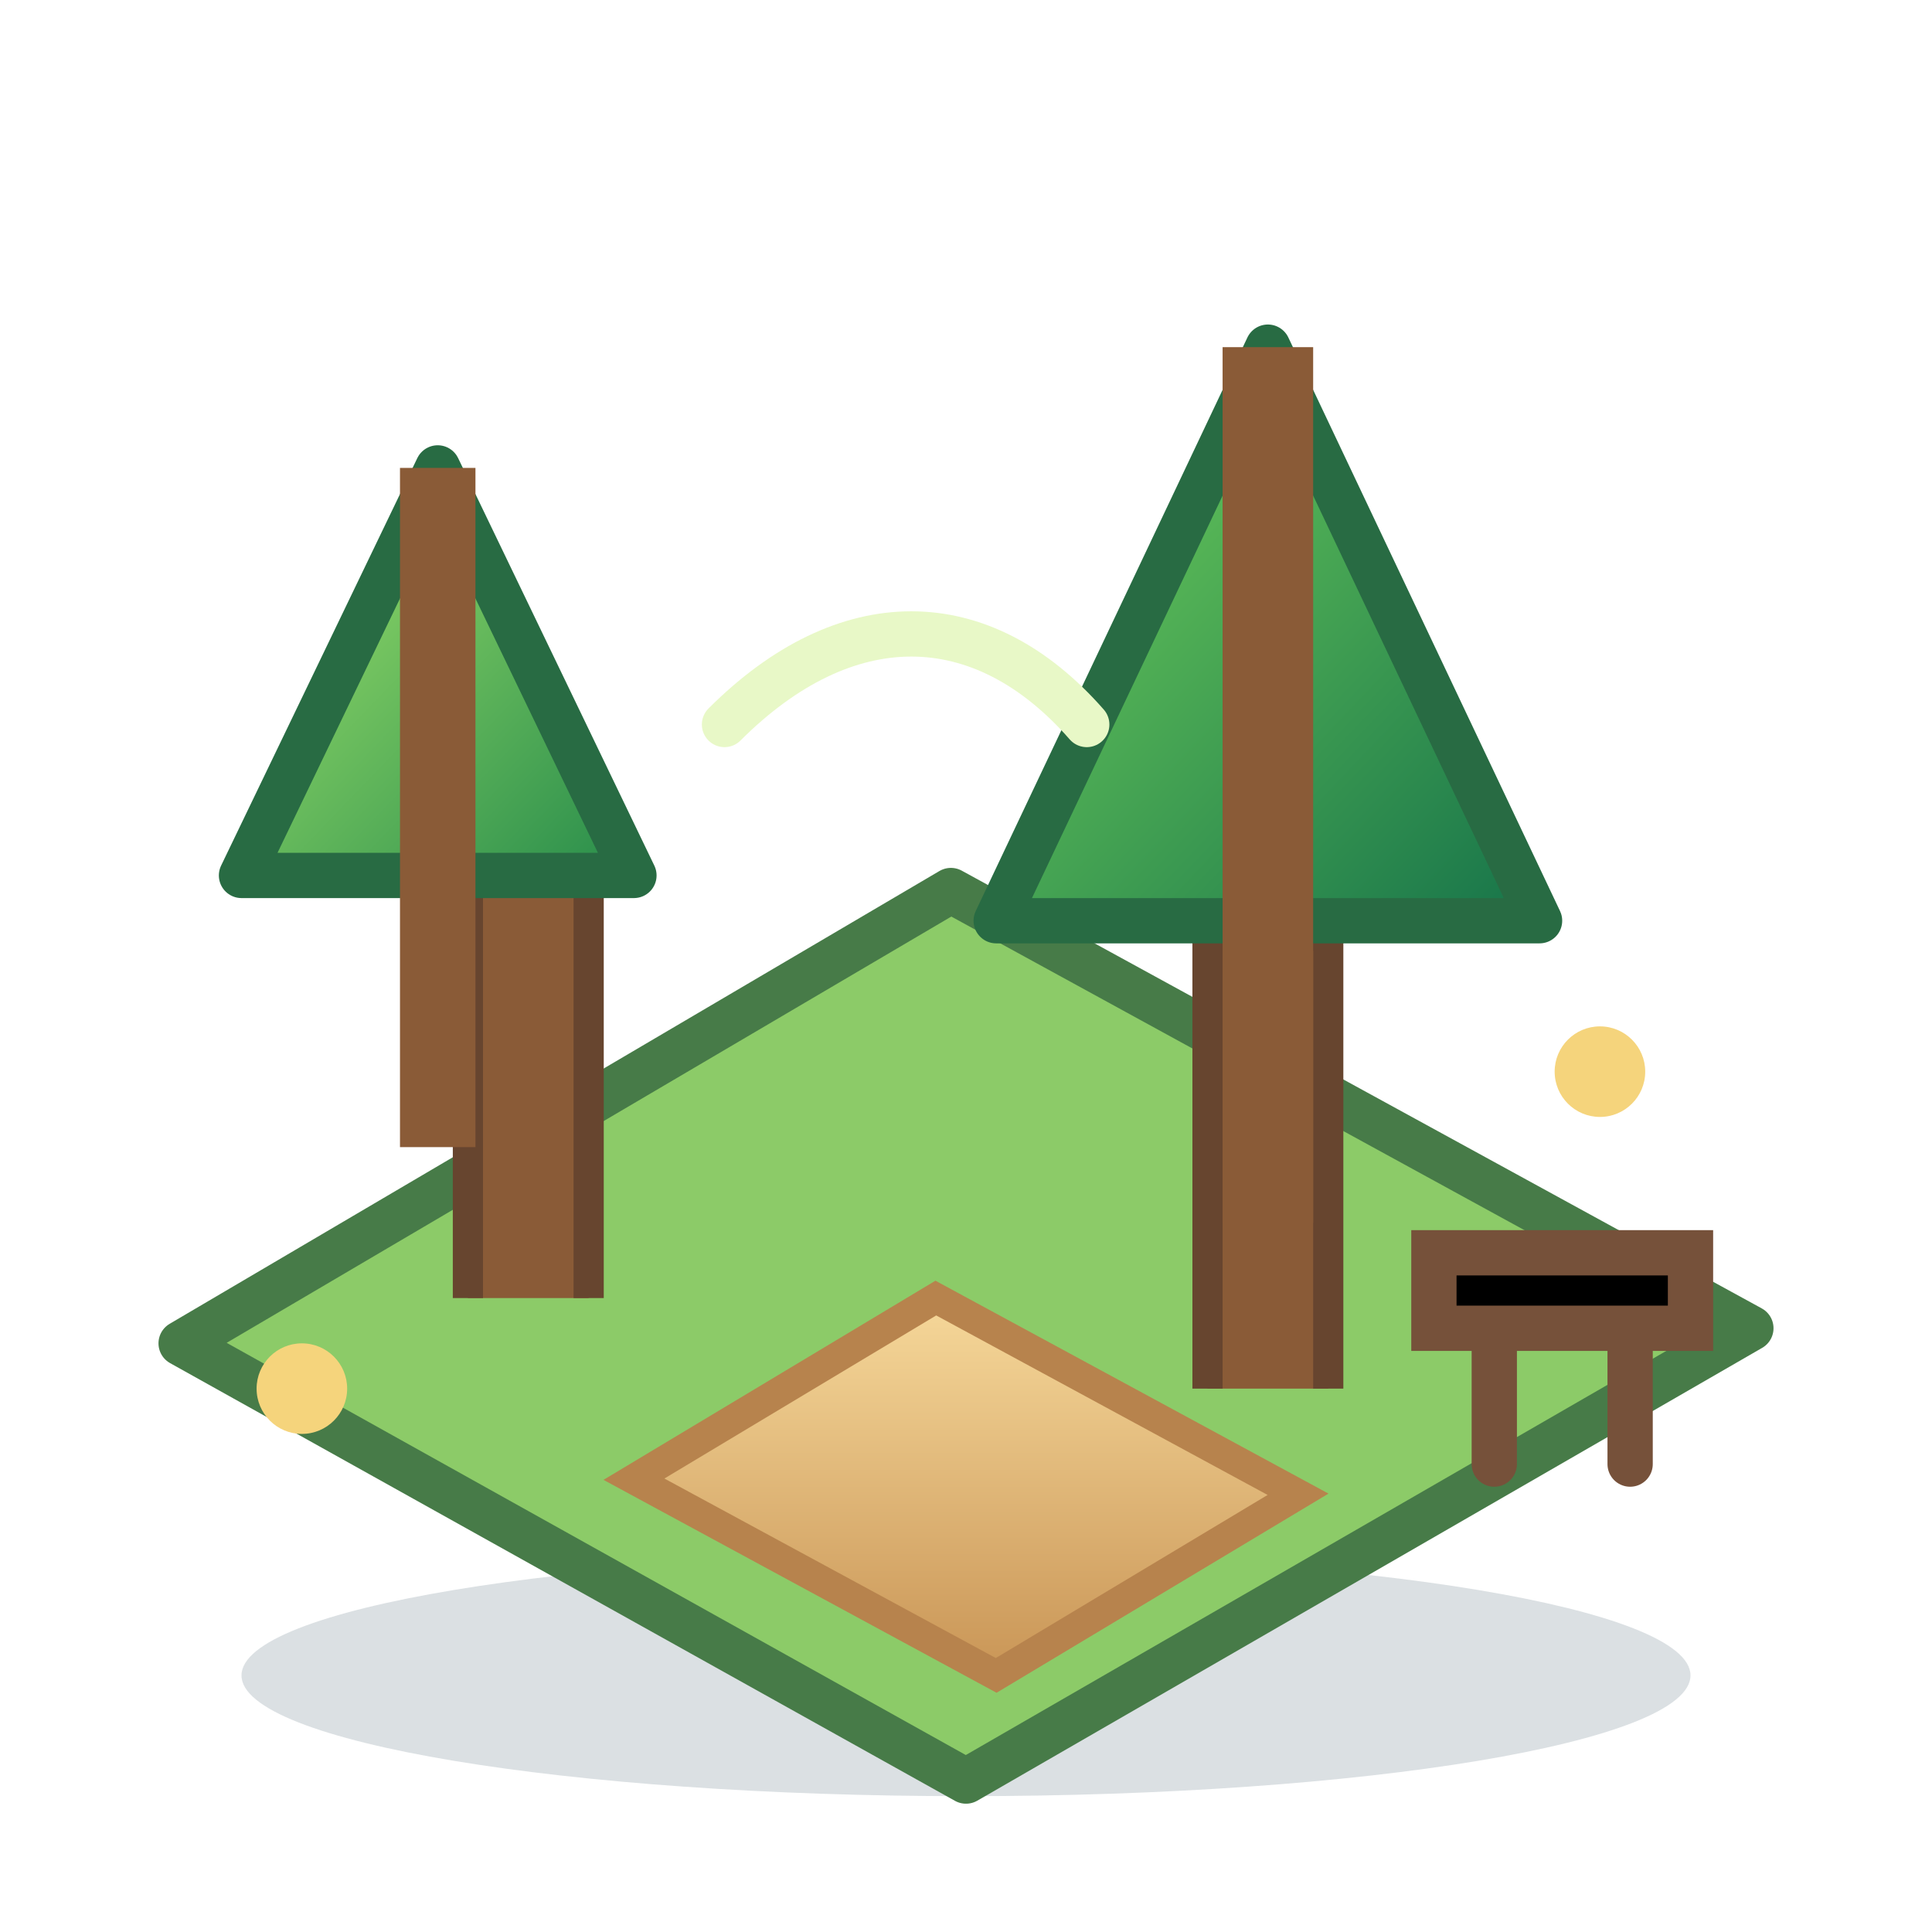
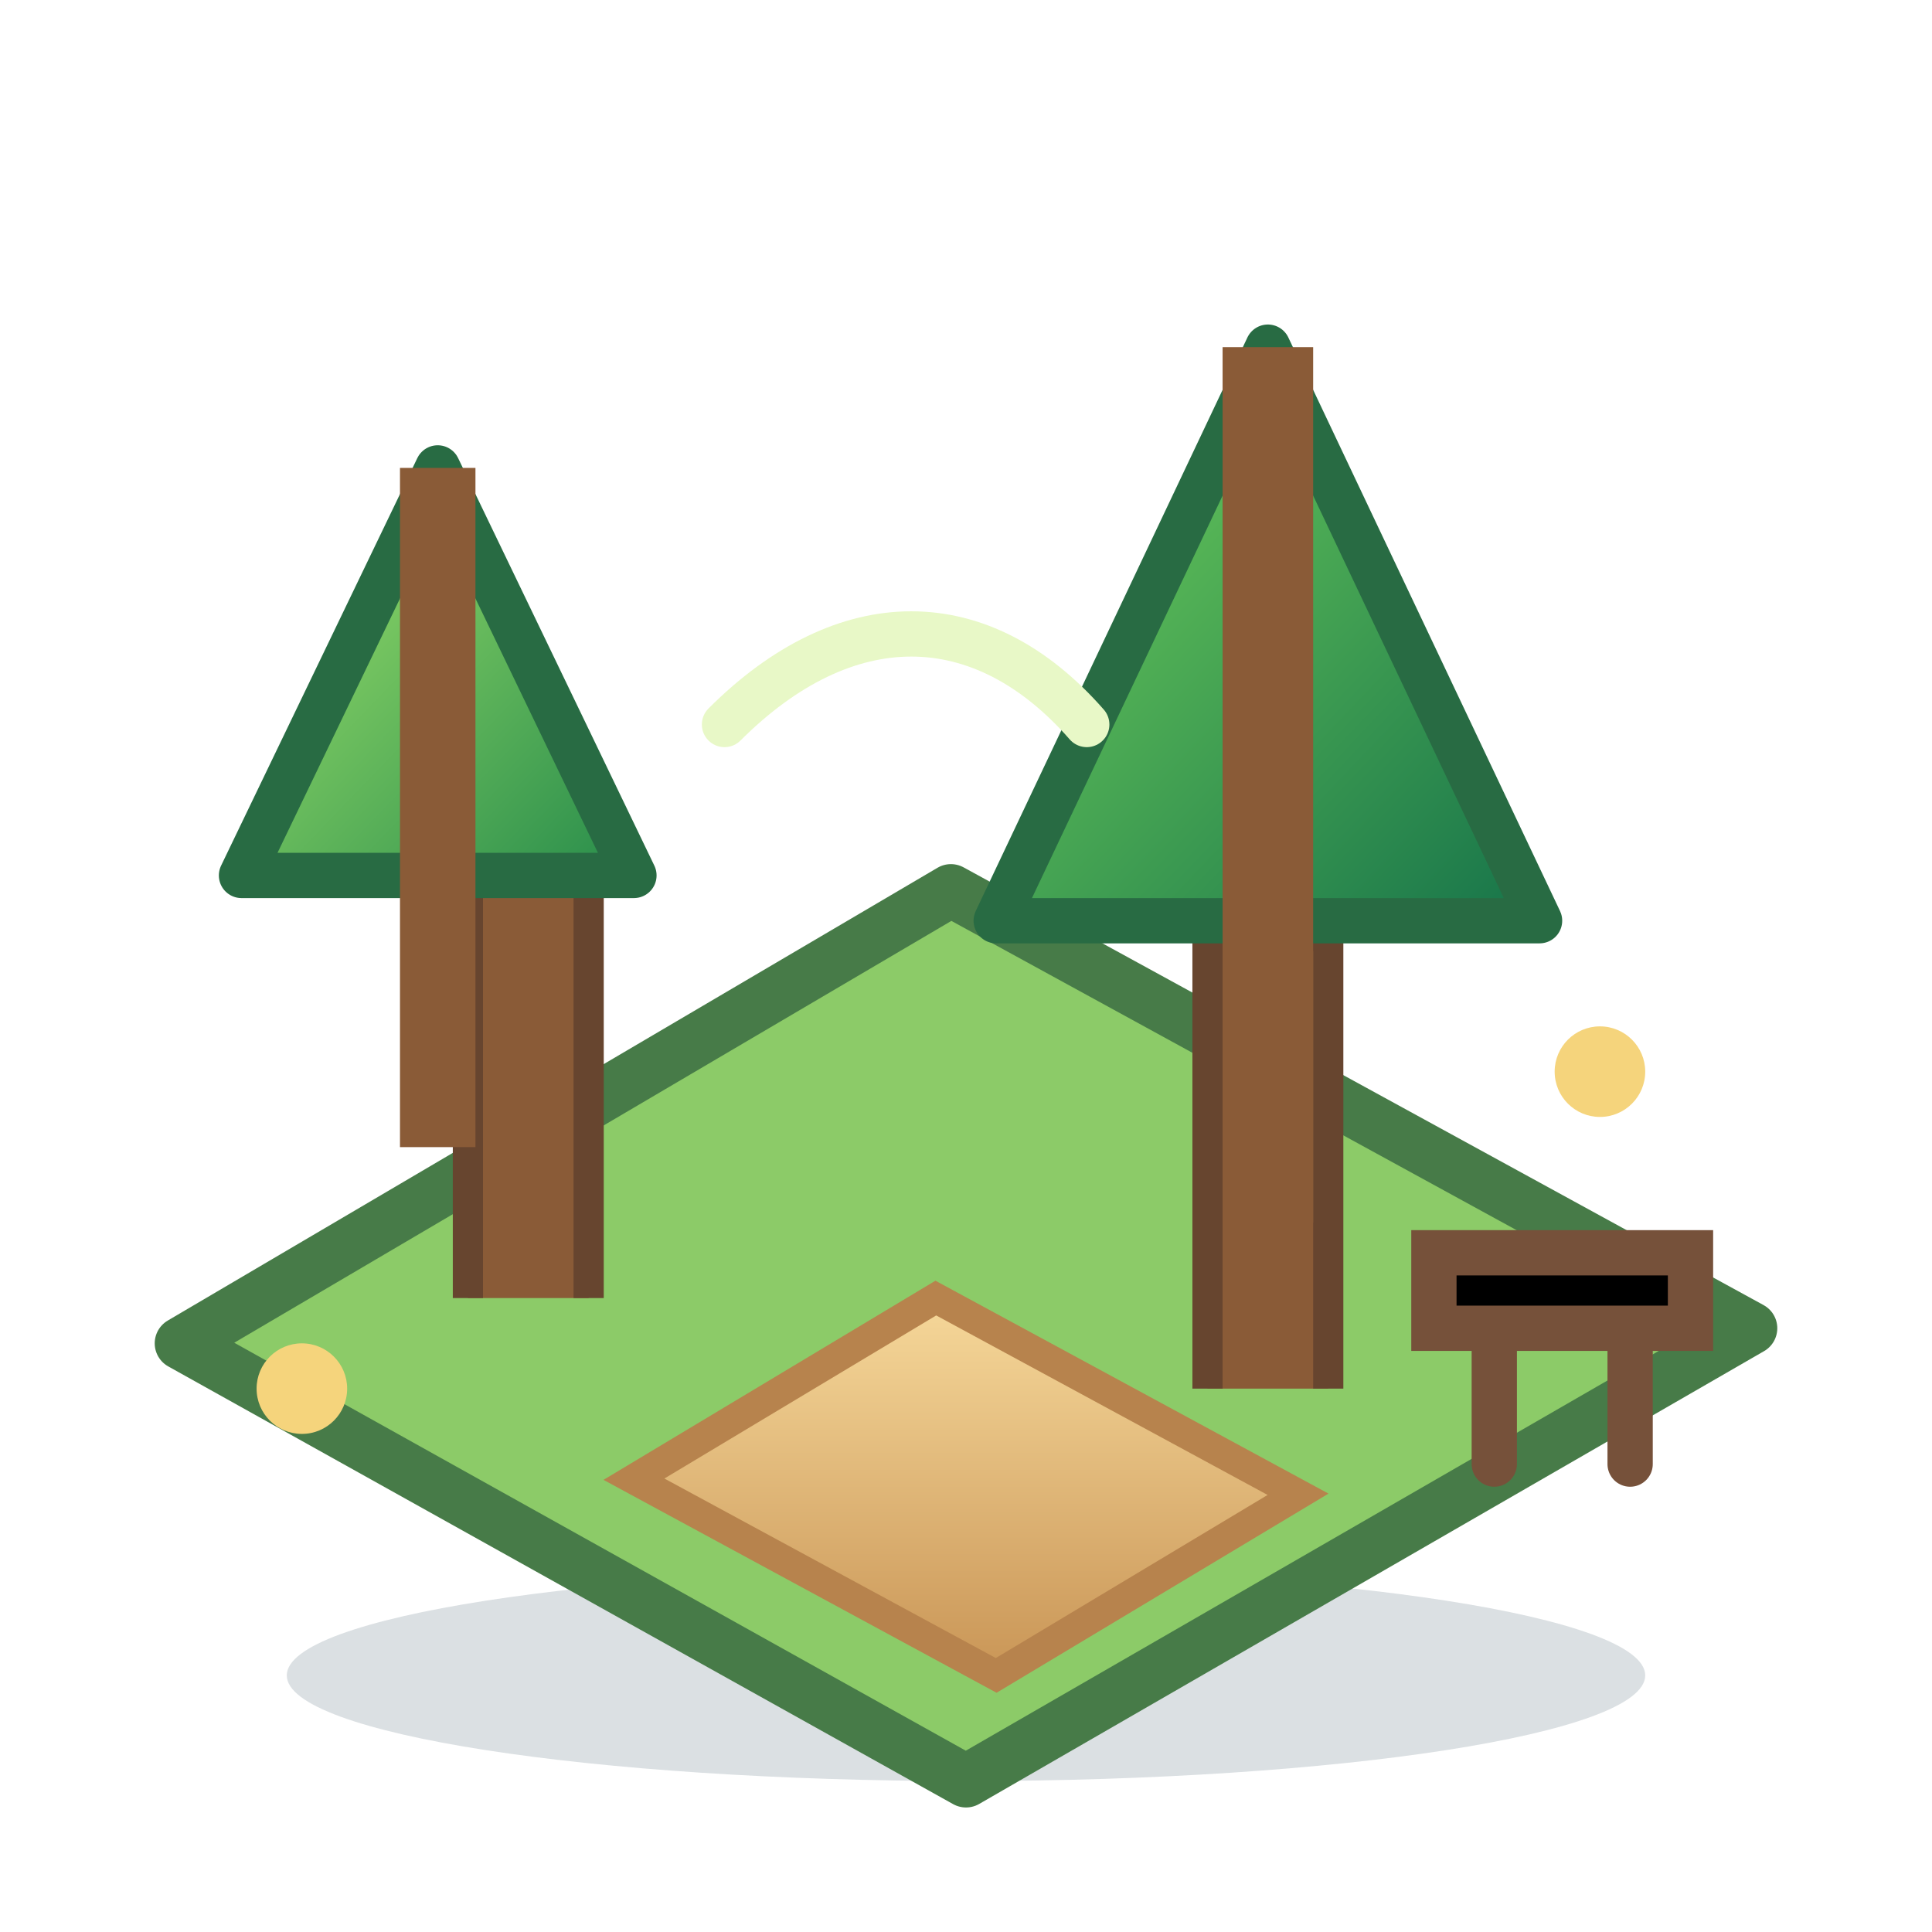
<svg xmlns="http://www.w3.org/2000/svg" width="128" height="128" viewBox="0 0 128 128">
  <defs>
    <linearGradient id="leaf" x1="0" y1="0" x2="1" y2="1">
      <stop stop-color="#A5E76D" />
      <stop offset="1" stop-color="#278C4B" />
    </linearGradient>
    <linearGradient id="leaf2" x1="0" y1="0" x2="1" y2="1">
      <stop stop-color="#76D65C" />
      <stop offset="1" stop-color="#16734A" />
    </linearGradient>
    <linearGradient id="path" x1="0" y1="0" x2="0" y2="1">
      <stop stop-color="#F6D89A" />
      <stop offset="1" stop-color="#C99556" />
    </linearGradient>
  </defs>
-   <ellipse cx="64" cy="111" rx="48" ry="8" fill="#18384A" opacity=".16" />
-   <path d="m12 89 51-30 53 29-52 30z" fill="#8CCB68" stroke="#477B48" stroke-width="3" stroke-linejoin="round" />
+   <ellipse cx="64" cy="111" rx="45" ry="7" fill="#18384A" opacity=".16" />
+   <path d="m12 89 51-30 53 29-52 30z" fill="#8CCB68" stroke="#477B48" stroke-width="3.5" stroke-linejoin="round" />
  <path d="m42 98 20-12 24 13-20 12z" fill="url(#path)" stroke="#B7834D" stroke-width="2" />
  <path d="M31 86V57h8v29M80 92V62h8v30" fill="#8A5B37" stroke="#67452F" stroke-width="2" />
  <path d="M16 58 29 31l13 27z" fill="url(#leaf)" stroke="#286B43" stroke-width="3" stroke-linejoin="round" />
  <path d="M29 31v45" stroke="#8A5B37" stroke-width="5" />
  <path d="M66 61 84 23l18 38z" fill="url(#leaf2)" stroke="#286B43" stroke-width="3" stroke-linejoin="round" />
  <path d="M84 23v58" stroke="#8A5B37" stroke-width="6" />
  <path d="M95 83h17v5H95zM99 88v9m9-9v9" stroke="#76513A" stroke-width="3" stroke-linecap="round" />
  <path d="M48 48c8-8 17-8 24 0" fill="none" stroke="#E8F8C7" stroke-width="3" stroke-linecap="round" />
  <circle cx="20" cy="92" r="3" fill="#F5D47C" />
  <circle cx="106" cy="71" r="3" fill="#F5D47C" />
</svg>
